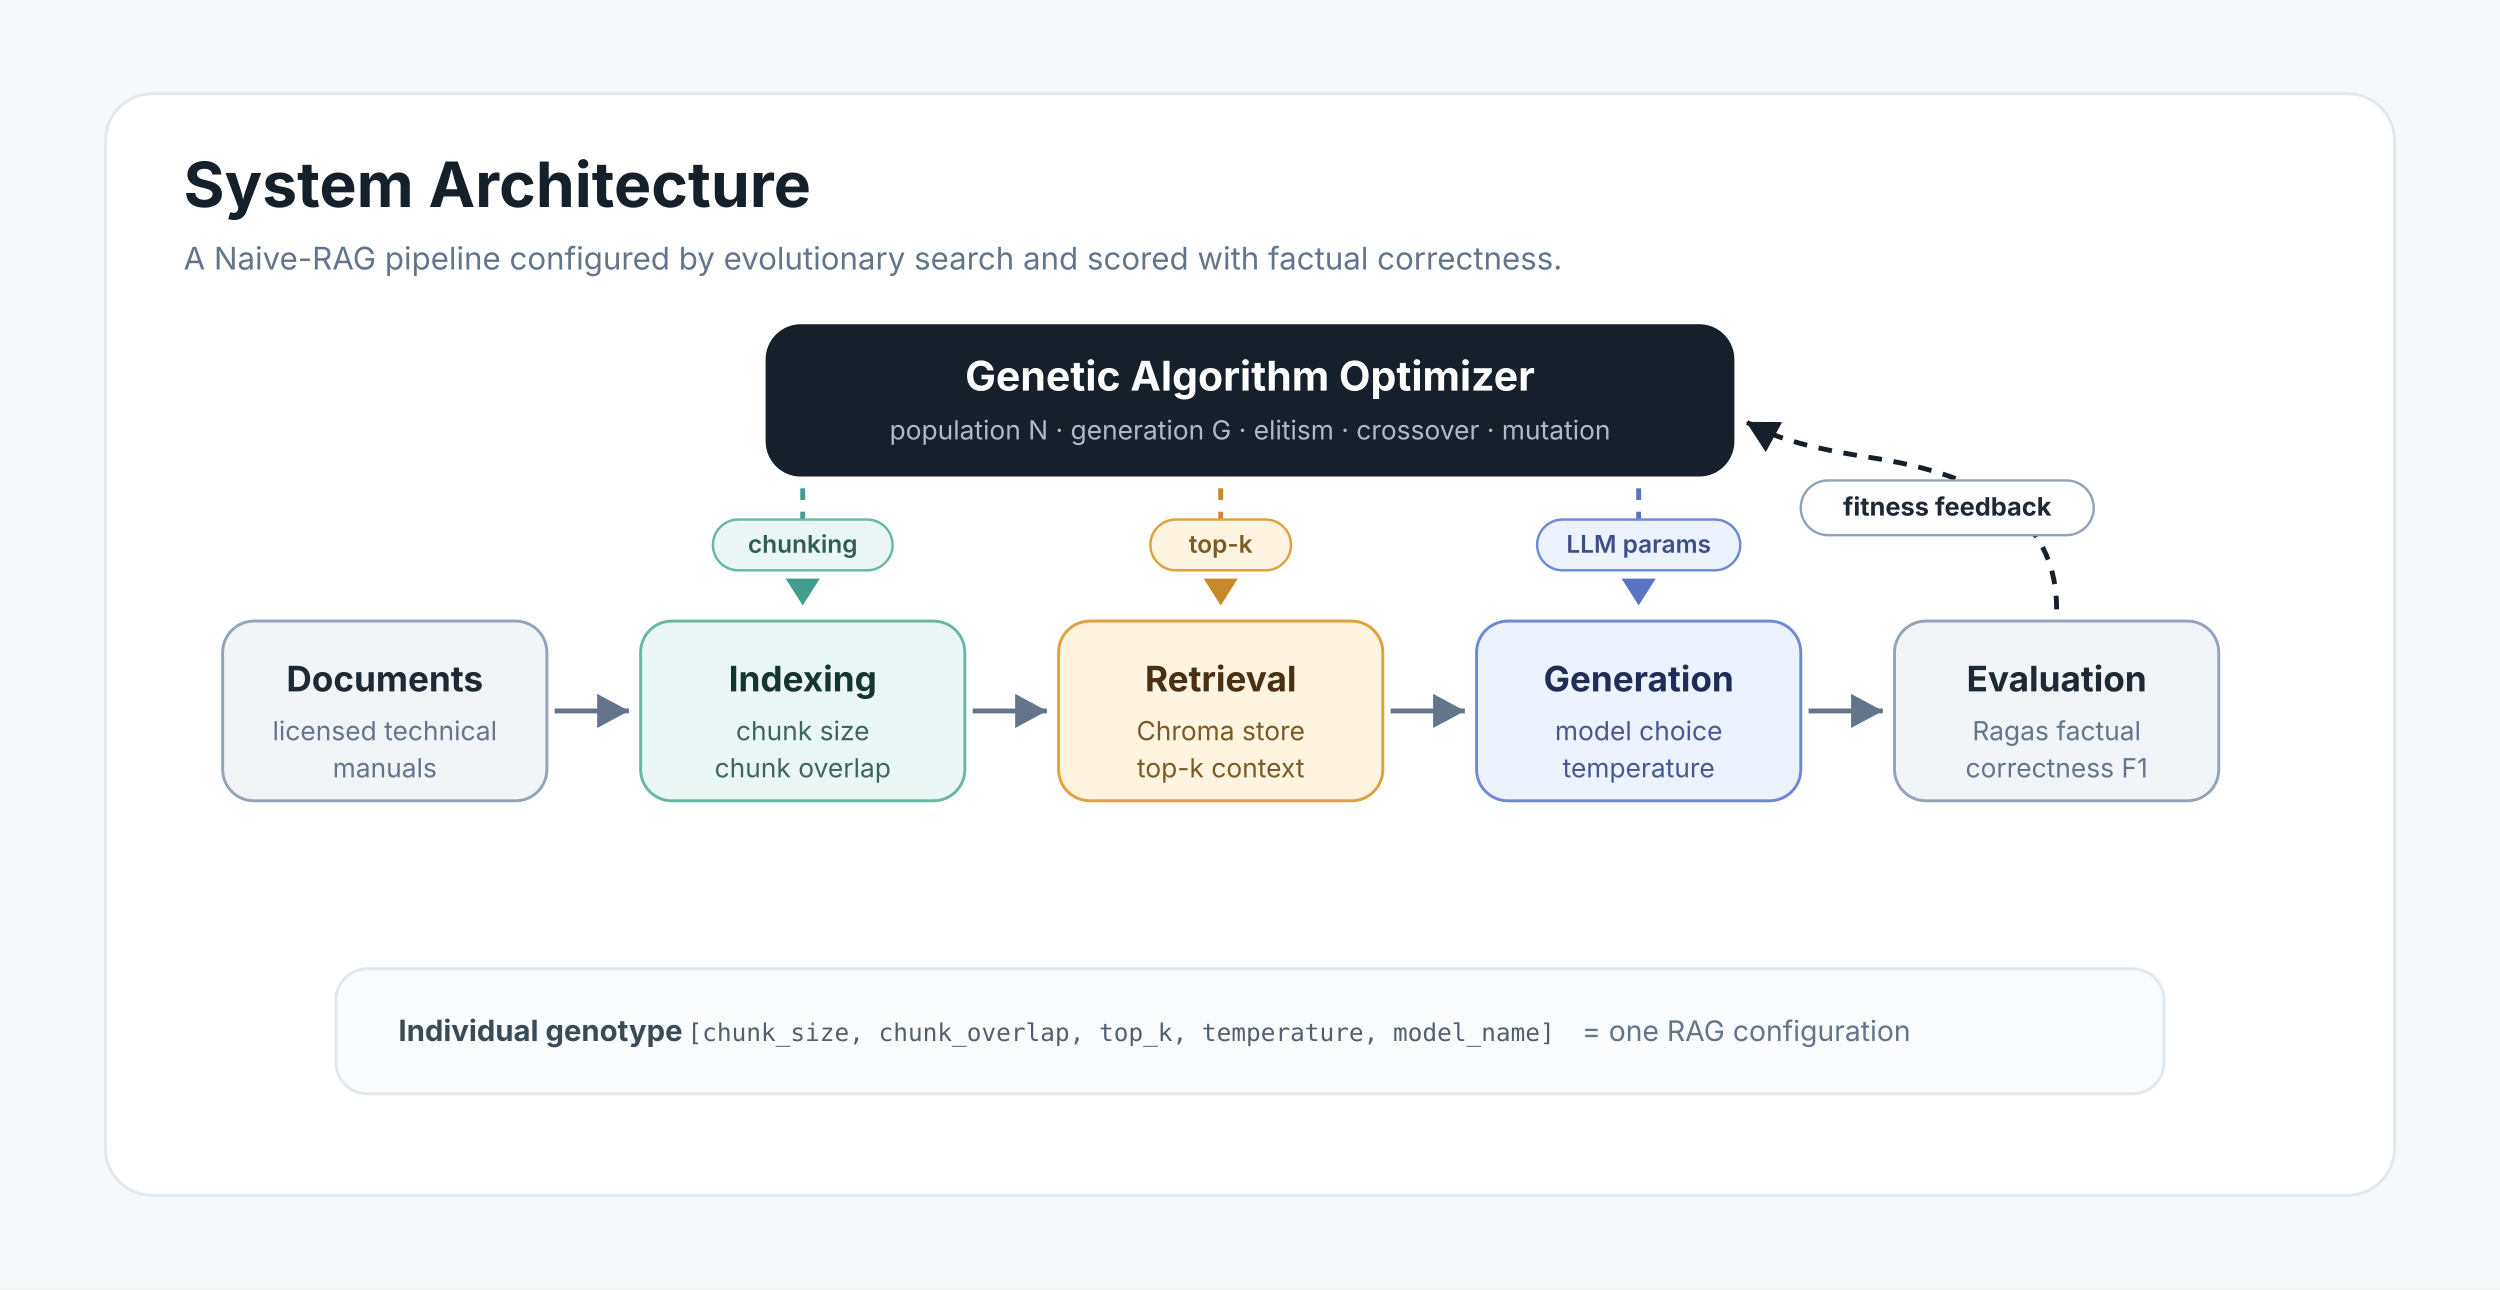
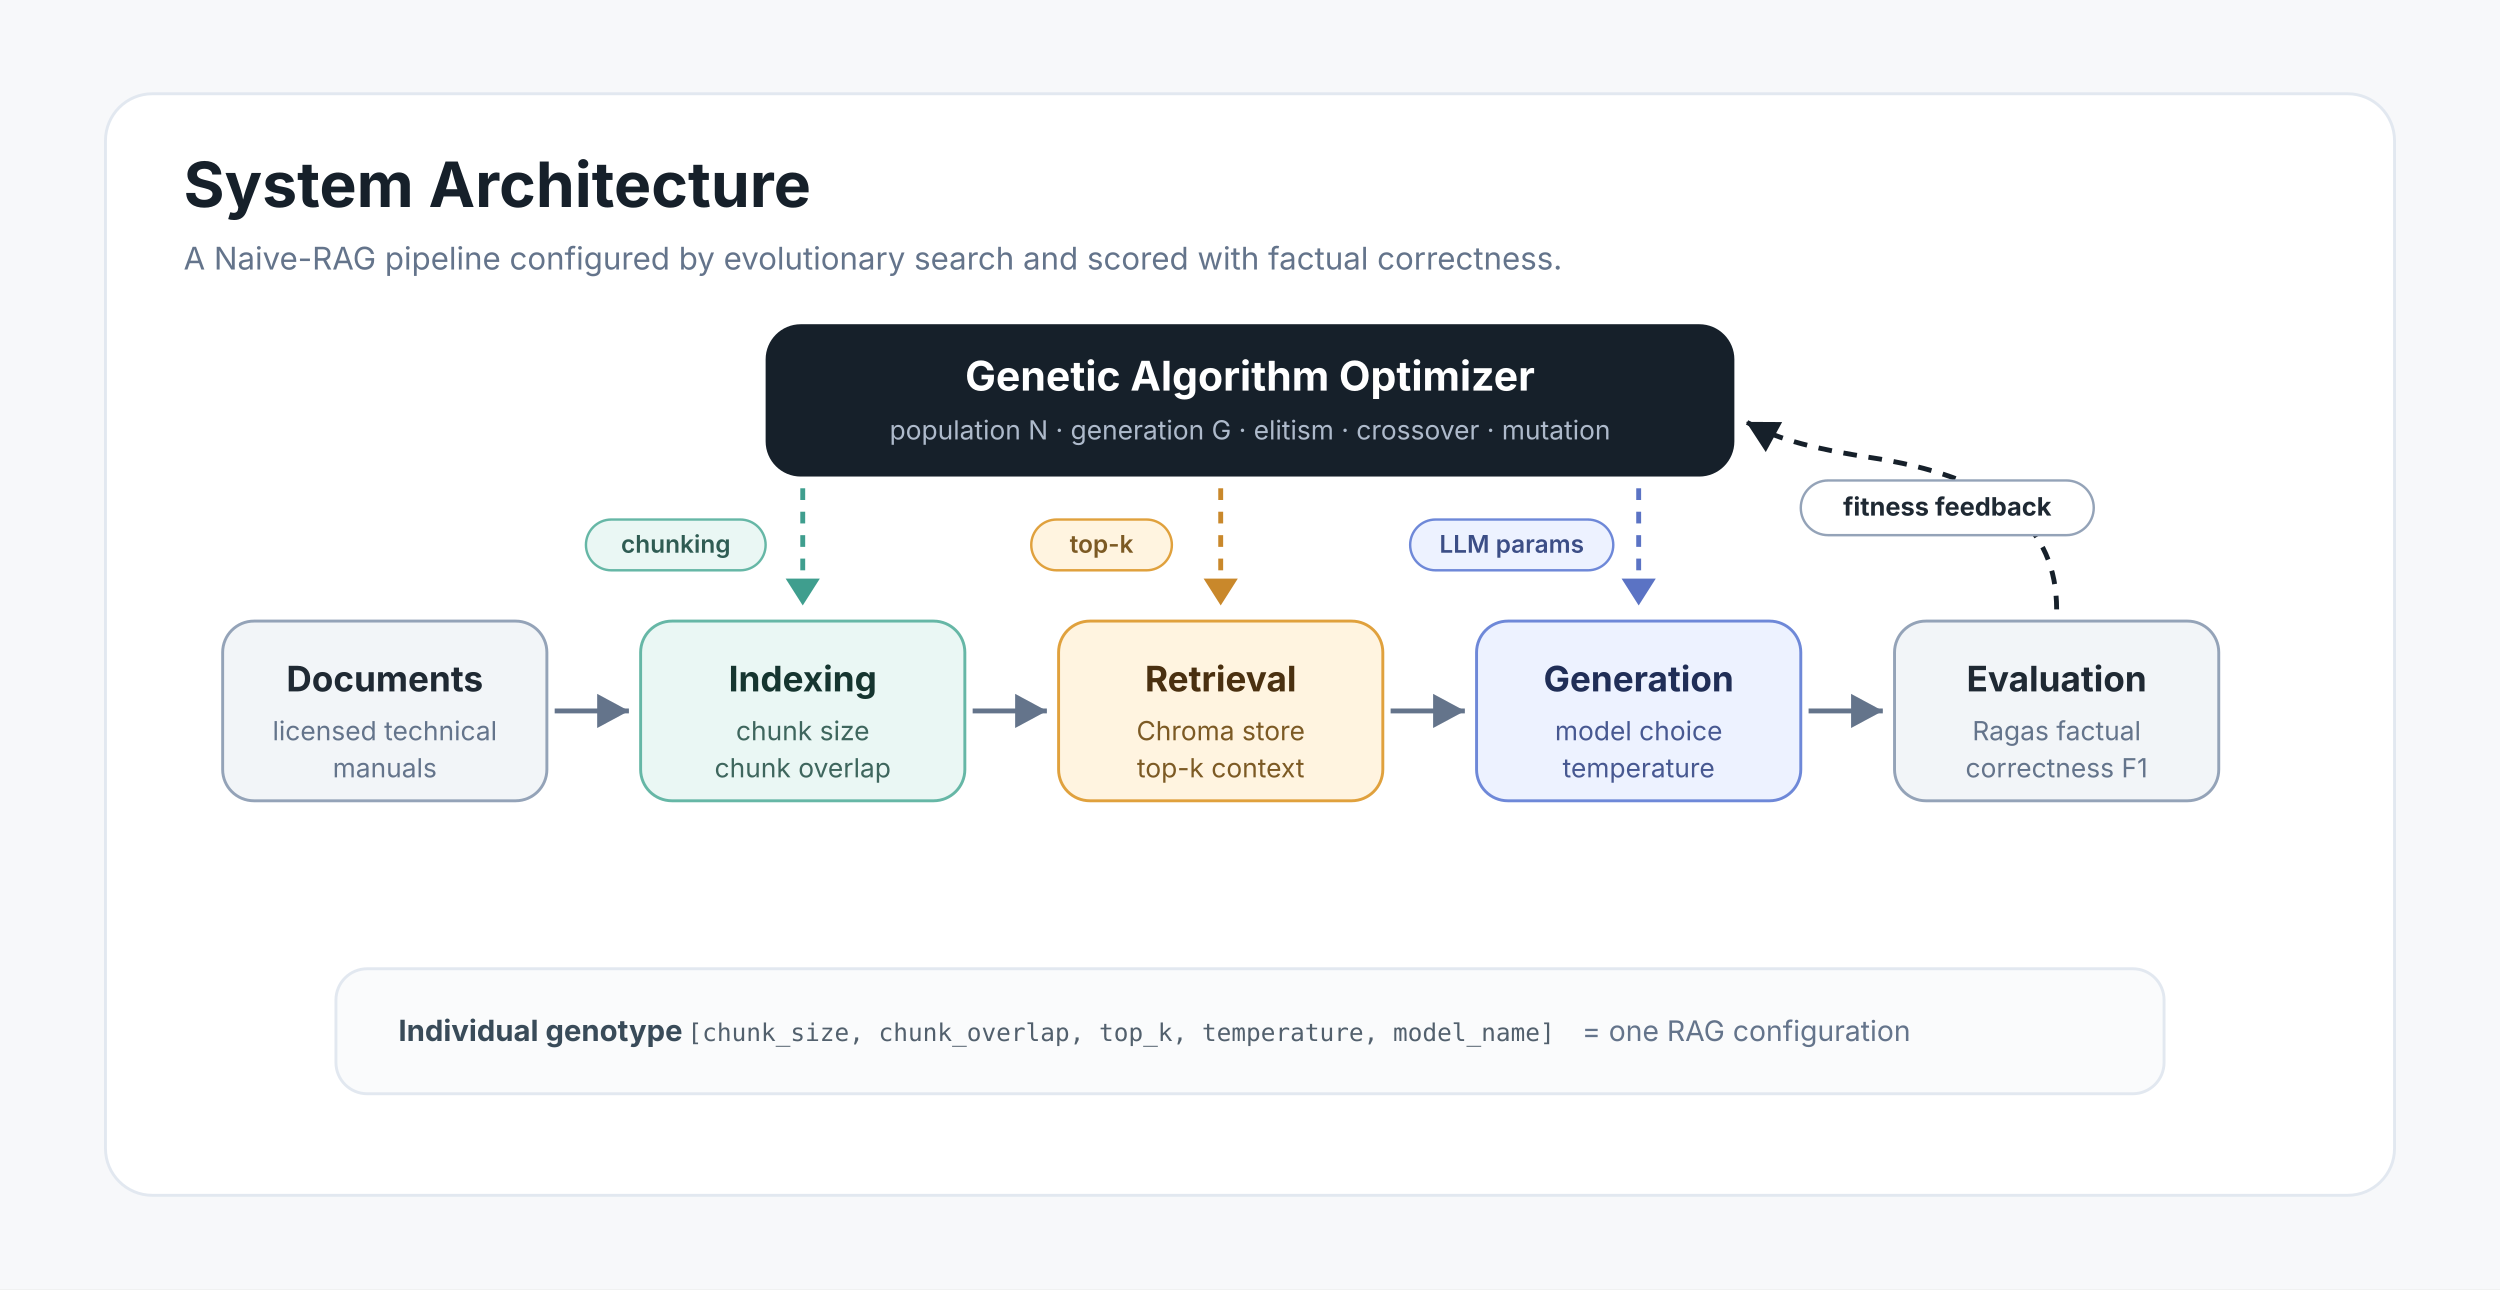
<svg xmlns="http://www.w3.org/2000/svg" width="1280" height="660" viewBox="0 0 1280 660" fill="none" role="img" aria-labelledby="title desc">
  <defs>
    <marker id="flow" markerWidth="10" markerHeight="10" refX="7.5" refY="5" orient="auto" markerUnits="strokeWidth">
      <path d="M1 1.5L7.5 5L1 8.5Z" fill="#64748B" />
    </marker>
    <marker id="teal" markerWidth="9" markerHeight="9" refX="6.5" refY="4.5" orient="auto" markerUnits="strokeWidth">
      <path d="M1 1L6.5 4.5L1 8Z" fill="#3F9E8E" />
    </marker>
    <marker id="amber" markerWidth="9" markerHeight="9" refX="6.5" refY="4.5" orient="auto" markerUnits="strokeWidth">
      <path d="M1 1L6.5 4.5L1 8Z" fill="#C9882B" />
    </marker>
    <marker id="blue" markerWidth="9" markerHeight="9" refX="6.5" refY="4.5" orient="auto" markerUnits="strokeWidth">
      <path d="M1 1L6.5 4.5L1 8Z" fill="#5B73C4" />
    </marker>
    <marker id="ink" markerWidth="10" markerHeight="10" refX="7.5" refY="5" orient="auto" markerUnits="strokeWidth">
      <path d="M1 1.5L7.5 5L1 8.5Z" fill="#16202A" />
    </marker>
  </defs>
  <rect width="1280" height="660" fill="#F7F8FA" />
  <rect x="54" y="48" width="1172" height="564" rx="24" fill="#FFFFFF" stroke="#E2E8F0" stroke-width="1.5" />
  <g font-family="Inter, Segoe UI, Arial, sans-serif">
    <text x="94" y="106" fill="#16202A" font-size="32" font-weight="700">System Architecture</text>
    <text x="94" y="138" fill="#64748B" font-size="16">A Naive-RAG pipeline configured by evolutionary search and scored with factual correctness.</text>
    <rect x="392" y="166" width="496" height="78" rx="18" fill="#16202A" />
    <text x="640" y="200" text-anchor="middle" fill="#FFFFFF" font-size="21" font-weight="700">Genetic Algorithm Optimizer</text>
    <text x="640" y="225" text-anchor="middle" fill="#AEBACB" font-size="13.5">population N · generation G · elitism · crossover · mutation</text>
    <rect x="114" y="318" width="166" height="92" rx="16" fill="#F2F5F8" stroke="#94A3B8" stroke-width="1.5" />
    <text x="197" y="354" text-anchor="middle" fill="#1F2933" font-size="18" font-weight="700">Documents</text>
    <text x="197" y="379" text-anchor="middle" fill="#64748B" font-size="13.5">licensed technical</text>
    <text x="197" y="398" text-anchor="middle" fill="#64748B" font-size="13.5">manuals</text>
    <rect x="328" y="318" width="166" height="92" rx="16" fill="#EAF7F4" stroke="#66B7A6" stroke-width="1.5" />
    <text x="411" y="354" text-anchor="middle" fill="#15352F" font-size="18" font-weight="700">Indexing</text>
    <text x="411" y="379" text-anchor="middle" fill="#3E665D" font-size="13.5">chunk size</text>
    <text x="411" y="398" text-anchor="middle" fill="#3E665D" font-size="13.5">chunk overlap</text>
    <rect x="542" y="318" width="166" height="92" rx="16" fill="#FFF4E0" stroke="#E0A13D" stroke-width="1.5" />
    <text x="625" y="354" text-anchor="middle" fill="#4A3010" font-size="18" font-weight="700">Retrieval</text>
    <text x="625" y="379" text-anchor="middle" fill="#7C5A24" font-size="13.5">Chroma store</text>
    <text x="625" y="398" text-anchor="middle" fill="#7C5A24" font-size="13.5">top-k context</text>
    <rect x="756" y="318" width="166" height="92" rx="16" fill="#EDF2FF" stroke="#6E88D8" stroke-width="1.5" />
    <text x="839" y="354" text-anchor="middle" fill="#202E57" font-size="18" font-weight="700">Generation</text>
    <text x="839" y="379" text-anchor="middle" fill="#475891" font-size="13.5">model choice</text>
    <text x="839" y="398" text-anchor="middle" fill="#475891" font-size="13.5">temperature</text>
    <rect x="970" y="318" width="166" height="92" rx="16" fill="#F2F5F8" stroke="#94A3B8" stroke-width="1.5" />
    <text x="1053" y="354" text-anchor="middle" fill="#1F2933" font-size="18" font-weight="700">Evaluation</text>
    <text x="1053" y="379" text-anchor="middle" fill="#64748B" font-size="13.5">Ragas factual</text>
    <text x="1053" y="398" text-anchor="middle" fill="#64748B" font-size="13.5">correctness F1</text>
    <path d="M284 364H322" stroke="#64748B" stroke-width="2.5" marker-end="url(#flow)" />
    <path d="M498 364H536" stroke="#64748B" stroke-width="2.5" marker-end="url(#flow)" />
    <path d="M712 364H750" stroke="#64748B" stroke-width="2.5" marker-end="url(#flow)" />
    <path d="M926 364H964" stroke="#64748B" stroke-width="2.5" marker-end="url(#flow)" />
    <path d="M411 250V310" stroke="#3F9E8E" stroke-width="2.5" stroke-dasharray="6 6" marker-end="url(#teal)" />
    <path d="M625 250V310" stroke="#C9882B" stroke-width="2.5" stroke-dasharray="6 6" marker-end="url(#amber)" />
    <path d="M839 250V310" stroke="#5B73C4" stroke-width="2.5" stroke-dasharray="6 6" marker-end="url(#blue)" />
-     <rect x="365" y="266" width="92" height="26" rx="13" fill="#EAF7F4" stroke="#66B7A6" stroke-width="1.25" />
-     <text x="411" y="283" text-anchor="middle" fill="#2F5C53" font-size="12.5" font-weight="600">chunking</text>
-     <rect x="589" y="266" width="72" height="26" rx="13" fill="#FFF4E0" stroke="#E0A13D" stroke-width="1.25" />
-     <text x="625" y="283" text-anchor="middle" fill="#7C5A24" font-size="12.5" font-weight="600">top-k</text>
-     <rect x="787" y="266" width="104" height="26" rx="13" fill="#EDF2FF" stroke="#6E88D8" stroke-width="1.25" />
-     <text x="839" y="283" text-anchor="middle" fill="#3C4E86" font-size="12.5" font-weight="600">LLM params</text>
+     <rect x="300" y="266" width="92" height="26" rx="13" fill="#EAF7F4" stroke="#66B7A6" stroke-width="1.25" />
+     <text x="346" y="283" text-anchor="middle" fill="#2F5C53" font-size="12.5" font-weight="600">chunking</text>
+     <rect x="528" y="266" width="72" height="26" rx="13" fill="#FFF4E0" stroke="#E0A13D" stroke-width="1.25" />
+     <text x="564" y="283" text-anchor="middle" fill="#7C5A24" font-size="12.5" font-weight="600">top-k</text>
+     <rect x="722" y="266" width="104" height="26" rx="13" fill="#EDF2FF" stroke="#6E88D8" stroke-width="1.25" />
+     <text x="774" y="283" text-anchor="middle" fill="#3C4E86" font-size="12.5" font-weight="600">LLM params</text>
    <path d="M1053 312C1053 270 1024 244 956 234C918 228 905 222 894 216" stroke="#16202A" stroke-width="2.5" stroke-dasharray="7 6" fill="none" marker-end="url(#ink)" />
    <rect x="922" y="246" width="150" height="28" rx="14" fill="#FFFFFF" stroke="#94A3B8" stroke-width="1.25" />
    <text x="997" y="264" text-anchor="middle" fill="#1F2933" font-size="13" font-weight="700">fitness feedback</text>
    <rect x="172" y="496" width="936" height="64" rx="16" fill="#FAFBFC" stroke="#E2E8F0" stroke-width="1.5" />
    <text x="204" y="533" fill="#394B59" font-size="15" font-weight="700">Individual genotype</text>
    <text x="352" y="533" fill="#52606D" font-size="12.5" font-family="JetBrains Mono, Consolas, monospace">[chunk_size, chunk_overlap, top_k, temperature, model_name]</text>
    <text x="810" y="533" fill="#64748B" font-size="14.5">= one RAG configuration</text>
  </g>
</svg>
